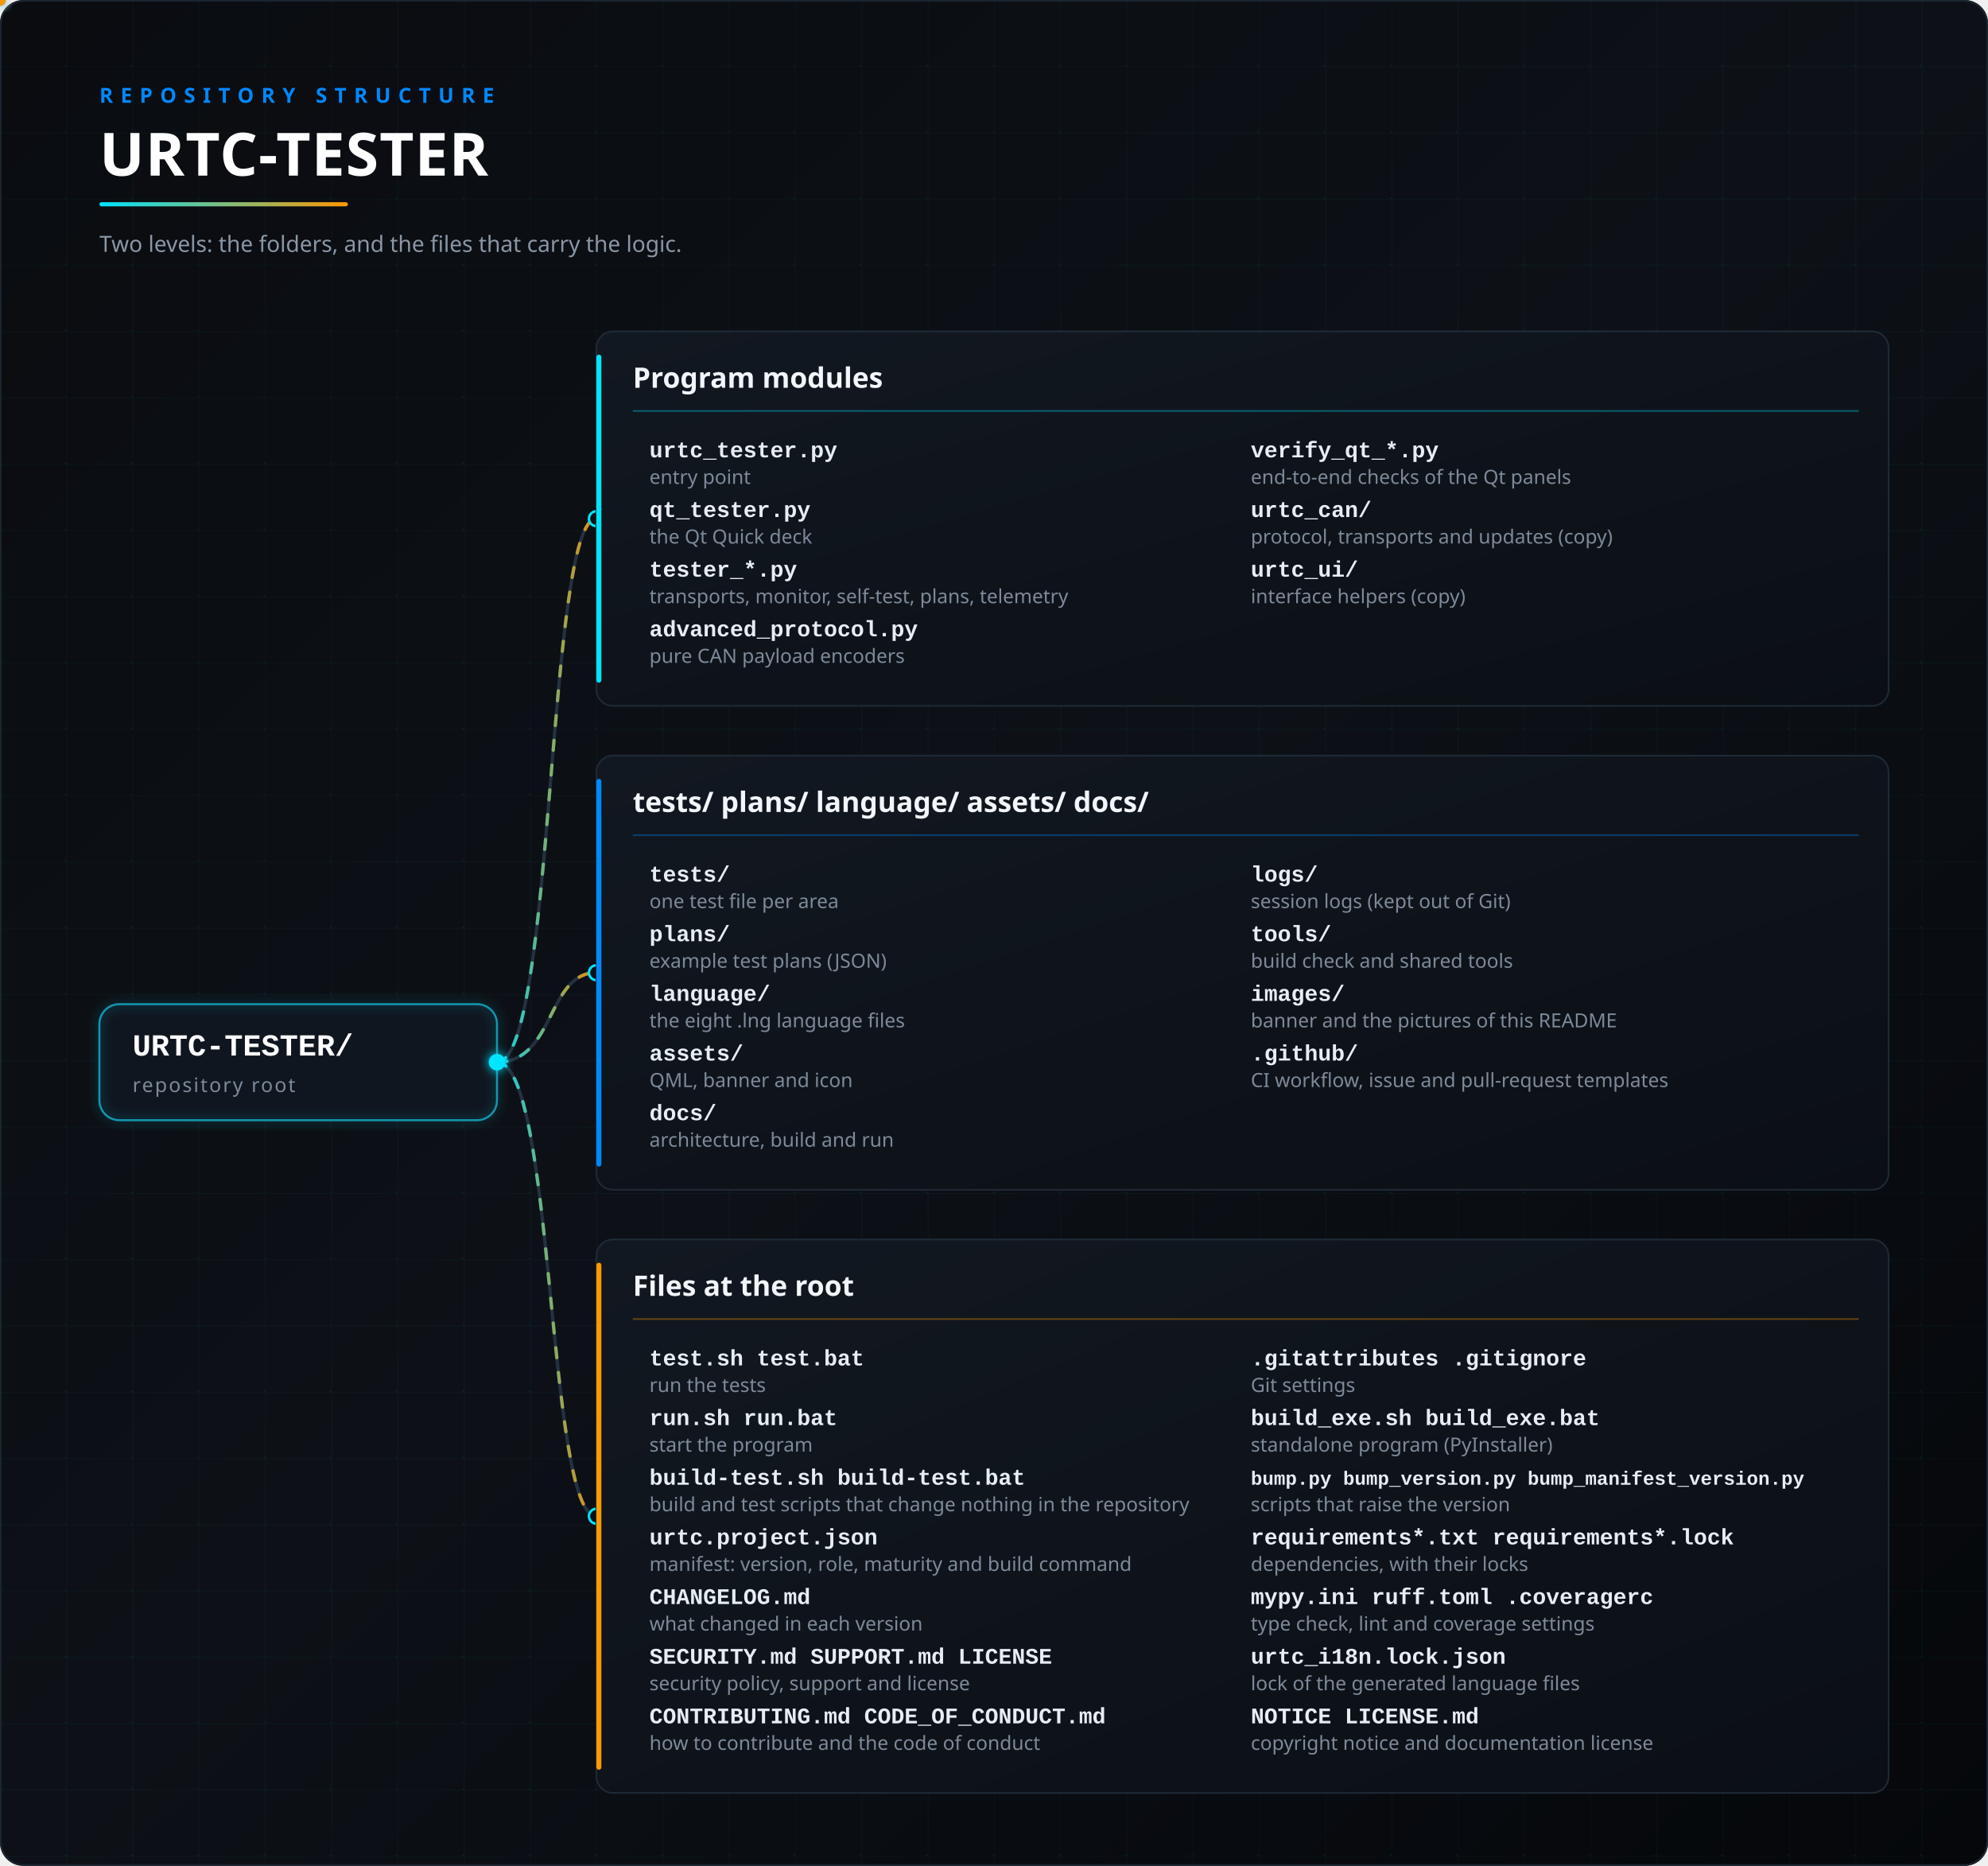
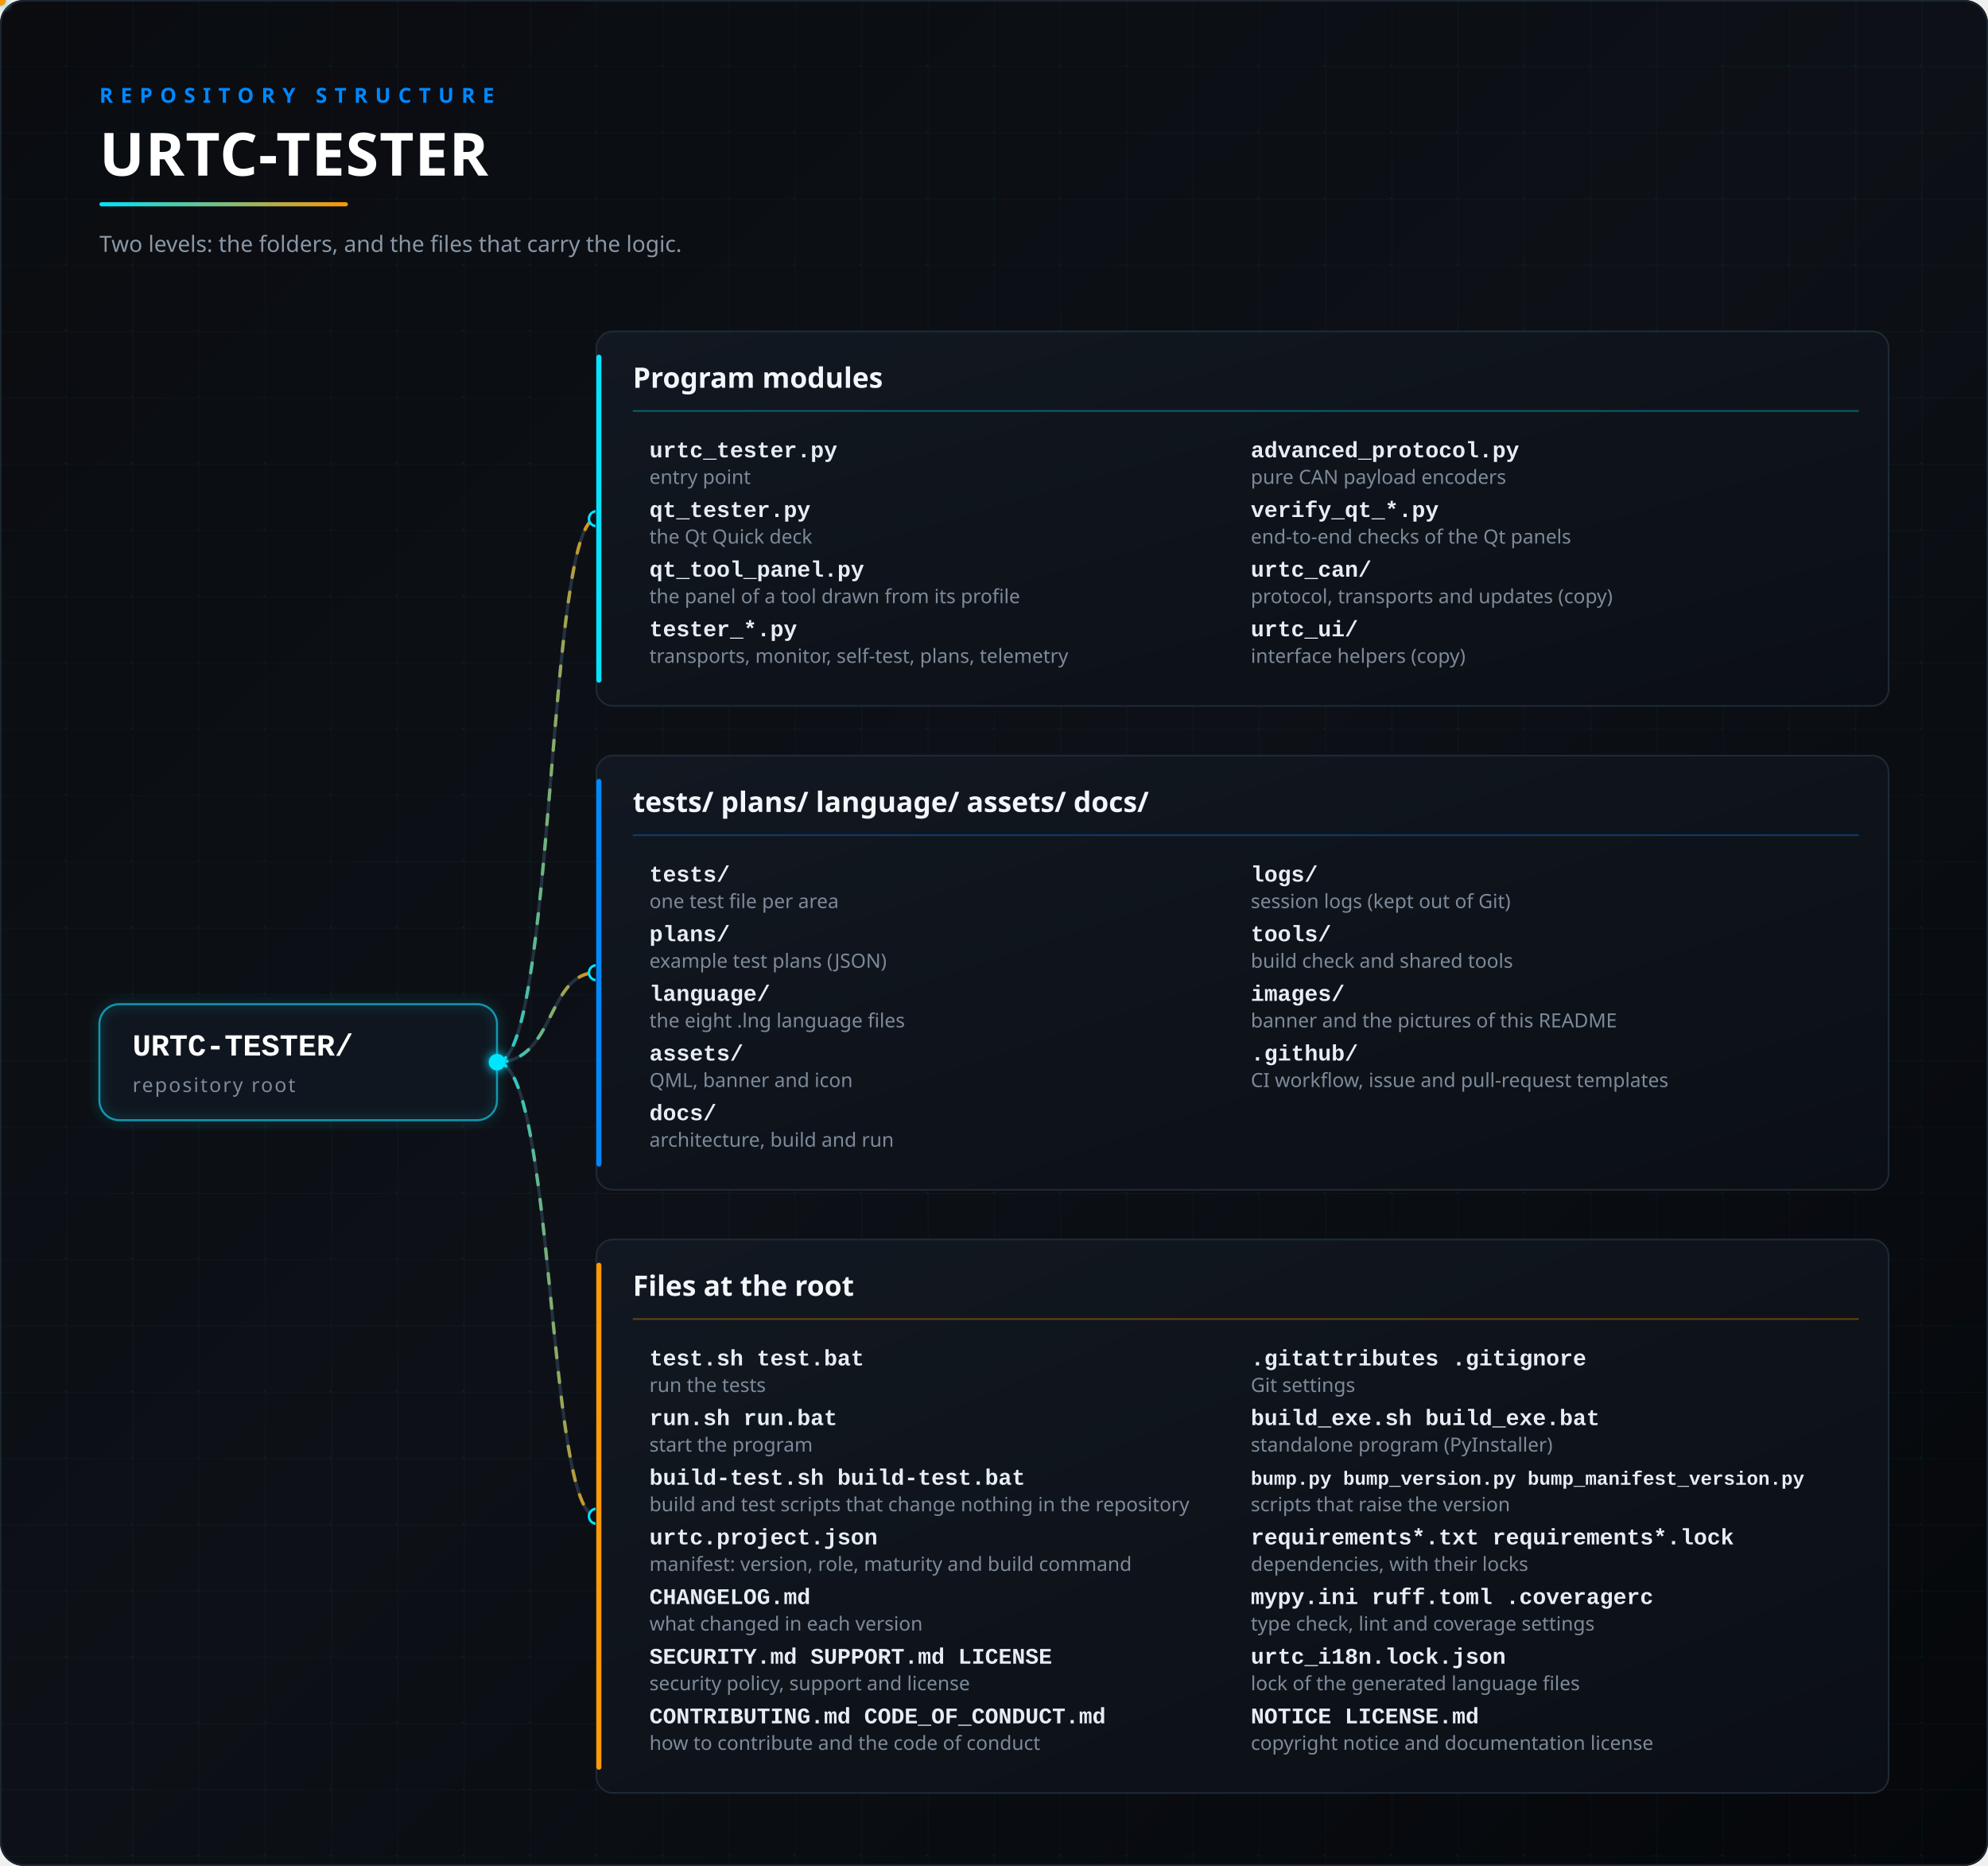
<svg xmlns="http://www.w3.org/2000/svg" viewBox="0 0 1200 1126" width="100%" role="img" aria-labelledby="t d">
  <defs>
    <linearGradient id="bg" x1="0" y1="0" x2="1" y2="1">
      <stop offset="0" stop-color="#0A0C10" />
      <stop offset="0.5" stop-color="#0D1117" />
      <stop offset="1" stop-color="#05070A" />
    </linearGradient>
    <linearGradient id="card" x1="0" y1="0" x2="1" y2="1">
      <stop offset="0" stop-color="#121821" />
      <stop offset="1" stop-color="#0B0F15" />
    </linearGradient>
    <linearGradient id="line" x1="0" y1="0" x2="1" y2="0">
      <stop offset="0" stop-color="#00E5FF" />
      <stop offset="1" stop-color="#FF9900" />
    </linearGradient>
    <filter id="glow" x="-50%" y="-50%" width="200%" height="200%">
      <feGaussianBlur stdDeviation="3" result="b" />
      <feMerge>
        <feMergeNode in="b" />
        <feMergeNode in="SourceGraphic" />
      </feMerge>
    </filter>
    <pattern id="grid" width="40" height="40" patternUnits="userSpaceOnUse">
      <path d="M40 0H0V40" fill="none" stroke="#00E5FF" stroke-opacity="0.035" />
      <circle cx="40" cy="40" r="1" fill="#00E5FF" fill-opacity="0.09" />
    </pattern>
  </defs>
  <rect width="1200" height="1126" rx="14" fill="url(#bg)" />
  <rect width="1200" height="1126" rx="14" fill="url(#grid)" />
  <rect x="0.5" y="0.5" width="1199" height="1125" rx="14" fill="none" stroke="#1B2530" />
  <text x="60" y="62" font-family="'Segoe UI','Noto Sans','Noto Sans CJK SC','Microsoft YaHei','Yu Gothic','Helvetica Neue',Helvetica,Arial,sans-serif" font-size="12.5" font-weight="600" fill="#0088FF" text-anchor="start" letter-spacing="4.5">REPOSITORY STRUCTURE</text>
  <text x="60" y="106" font-family="'Segoe UI','Noto Sans','Noto Sans CJK SC','Microsoft YaHei','Yu Gothic','Helvetica Neue',Helvetica,Arial,sans-serif" font-size="36" font-weight="700" fill="#FFFFFF" text-anchor="start" letter-spacing="0.5">URTC-TESTER</text>
  <rect x="60" y="122" width="150" height="2.5" rx="1.25" fill="url(#line)">
    <animate attributeName="width" values="40;150;150" keyTimes="0;0.4;1" dur="3s" repeatCount="indefinite" />
  </rect>
  <text x="60" y="152" font-family="'Segoe UI','Noto Sans','Noto Sans CJK SC','Microsoft YaHei','Yu Gothic','Helvetica Neue',Helvetica,Arial,sans-serif" font-size="13.5" font-weight="400" fill="#8A97A6" text-anchor="start">Two levels: the folders, and the files that carry the logic.</text>
  <path id="c0" d="M300,641 C335,641 330,313 360,313" fill="none" stroke="#243140" stroke-width="2" />
  <path d="M300,641 C335,641 330,313 360,313" fill="none" stroke="url(#line)" stroke-width="2" stroke-linecap="round" stroke-dasharray="6 9" opacity="0.9">
    <animate attributeName="stroke-dashoffset" from="0" to="-30" dur="1.6s" repeatCount="indefinite" />
  </path>
  <circle cx="360" cy="313" r="4.5" fill="#0D1117" stroke="#00E5FF" stroke-width="1.5" />
  <path id="c1" d="M300,641 C335,641 330,587 360,587" fill="none" stroke="#243140" stroke-width="2" />
  <path d="M300,641 C335,641 330,587 360,587" fill="none" stroke="url(#line)" stroke-width="2" stroke-linecap="round" stroke-dasharray="6 9" opacity="0.9">
    <animate attributeName="stroke-dashoffset" from="0" to="-30" dur="1.6s" repeatCount="indefinite" />
  </path>
  <circle cx="360" cy="587" r="4.5" fill="#0D1117" stroke="#00E5FF" stroke-width="1.5" />
  <path id="c2" d="M300,641 C335,641 330,915 360,915" fill="none" stroke="#243140" stroke-width="2" />
  <path d="M300,641 C335,641 330,915 360,915" fill="none" stroke="url(#line)" stroke-width="2" stroke-linecap="round" stroke-dasharray="6 9" opacity="0.9">
    <animate attributeName="stroke-dashoffset" from="0" to="-30" dur="1.6s" repeatCount="indefinite" />
  </path>
  <circle cx="360" cy="915" r="4.5" fill="#0D1117" stroke="#00E5FF" stroke-width="1.5" />
  <circle r="3.5" fill="#00E5FF" filter="url(#glow)">
    <animateMotion dur="3.4s" repeatCount="indefinite">
      <mpath href="#c0" />
    </animateMotion>
  </circle>
  <circle r="3.5" fill="#0088FF" filter="url(#glow)">
    <animateMotion dur="4.2s" repeatCount="indefinite">
      <mpath href="#c1" />
    </animateMotion>
  </circle>
  <circle r="3.5" fill="#FF9900" filter="url(#glow)">
    <animateMotion dur="5.0s" repeatCount="indefinite">
      <mpath href="#c2" />
    </animateMotion>
  </circle>
  <rect x="60" y="606" width="240" height="70" rx="12" fill="#0F1620" stroke="#2A3A4C" stroke-width="1.2" />
  <rect x="60" y="606" width="240" height="70" rx="12" fill="none" stroke="#00E5FF" stroke-opacity="0.5" stroke-width="1.2" filter="url(#glow)">
    <animate attributeName="stroke-opacity" values="0.15;0.6;0.15" dur="3.6s" repeatCount="indefinite" />
  </rect>
  <text x="80" y="637" font-family="'JetBrains Mono','Cascadia Code','SFMono-Regular',Consolas,'Liberation Mono',monospace" font-size="18.5" font-weight="700" fill="#FFFFFF" text-anchor="start">URTC-TESTER/</text>
  <text x="80" y="659" font-family="'Segoe UI','Noto Sans','Noto Sans CJK SC','Microsoft YaHei','Yu Gothic','Helvetica Neue',Helvetica,Arial,sans-serif" font-size="12" font-weight="400" fill="#7D8A99" text-anchor="start" letter-spacing="1">repository root</text>
  <circle cx="300" cy="641" r="5" fill="#00E5FF" filter="url(#glow)" />
  <rect x="360" y="200" width="780" height="226" rx="10" fill="url(#card)" stroke="#1E2A36" stroke-width="1" />
  <rect x="360" y="214" width="3" height="198" rx="1.5" fill="#00E5FF">
    <animate attributeName="opacity" values="0.55;1;0.55" dur="4s" begin="0s" repeatCount="indefinite" />
  </rect>
  <text x="382" y="234" font-family="'Segoe UI','Noto Sans','Noto Sans CJK SC','Microsoft YaHei','Yu Gothic','Helvetica Neue',Helvetica,Arial,sans-serif" font-size="17" font-weight="700" fill="#F2F6FA" text-anchor="start">Program modules</text>
  <line x1="382" y1="248" x2="1122" y2="248" stroke="#00E5FF" stroke-opacity="0.35" stroke-width="1" />
  <text x="392" y="276" font-family="'JetBrains Mono','Cascadia Code','SFMono-Regular',Consolas,'Liberation Mono',monospace" font-size="13.5" font-weight="600" fill="#E6EDF3" text-anchor="start">urtc_tester.py</text>
  <text x="392" y="292" font-family="'Segoe UI','Noto Sans','Noto Sans CJK SC','Microsoft YaHei','Yu Gothic','Helvetica Neue',Helvetica,Arial,sans-serif" font-size="11.8" font-weight="400" fill="#7D8A99" text-anchor="start">entry point</text>
  <text x="392" y="312" font-family="'JetBrains Mono','Cascadia Code','SFMono-Regular',Consolas,'Liberation Mono',monospace" font-size="13.5" font-weight="600" fill="#E6EDF3" text-anchor="start">qt_tester.py</text>
  <text x="392" y="328" font-family="'Segoe UI','Noto Sans','Noto Sans CJK SC','Microsoft YaHei','Yu Gothic','Helvetica Neue',Helvetica,Arial,sans-serif" font-size="11.8" font-weight="400" fill="#7D8A99" text-anchor="start">the Qt Quick deck</text>
-   <text x="392" y="348" font-family="'JetBrains Mono','Cascadia Code','SFMono-Regular',Consolas,'Liberation Mono',monospace" font-size="13.5" font-weight="600" fill="#E6EDF3" text-anchor="start">tester_*.py</text>
-   <text x="392" y="364" font-family="'Segoe UI','Noto Sans','Noto Sans CJK SC','Microsoft YaHei','Yu Gothic','Helvetica Neue',Helvetica,Arial,sans-serif" font-size="11.8" font-weight="400" fill="#7D8A99" text-anchor="start">transports, monitor, self-test, plans, telemetry</text>
-   <text x="392" y="384" font-family="'JetBrains Mono','Cascadia Code','SFMono-Regular',Consolas,'Liberation Mono',monospace" font-size="13.5" font-weight="600" fill="#E6EDF3" text-anchor="start">advanced_protocol.py</text>
-   <text x="392" y="400" font-family="'Segoe UI','Noto Sans','Noto Sans CJK SC','Microsoft YaHei','Yu Gothic','Helvetica Neue',Helvetica,Arial,sans-serif" font-size="11.8" font-weight="400" fill="#7D8A99" text-anchor="start">pure CAN payload encoders</text>
-   <text x="755" y="276" font-family="'JetBrains Mono','Cascadia Code','SFMono-Regular',Consolas,'Liberation Mono',monospace" font-size="13.5" font-weight="600" fill="#E6EDF3" text-anchor="start">verify_qt_*.py</text>
-   <text x="755" y="292" font-family="'Segoe UI','Noto Sans','Noto Sans CJK SC','Microsoft YaHei','Yu Gothic','Helvetica Neue',Helvetica,Arial,sans-serif" font-size="11.8" font-weight="400" fill="#7D8A99" text-anchor="start">end-to-end checks of the Qt panels</text>
-   <text x="755" y="312" font-family="'JetBrains Mono','Cascadia Code','SFMono-Regular',Consolas,'Liberation Mono',monospace" font-size="13.5" font-weight="600" fill="#E6EDF3" text-anchor="start">urtc_can/</text>
-   <text x="755" y="328" font-family="'Segoe UI','Noto Sans','Noto Sans CJK SC','Microsoft YaHei','Yu Gothic','Helvetica Neue',Helvetica,Arial,sans-serif" font-size="11.8" font-weight="400" fill="#7D8A99" text-anchor="start">protocol, transports and updates (copy)</text>
-   <text x="755" y="348" font-family="'JetBrains Mono','Cascadia Code','SFMono-Regular',Consolas,'Liberation Mono',monospace" font-size="13.5" font-weight="600" fill="#E6EDF3" text-anchor="start">urtc_ui/</text>
-   <text x="755" y="364" font-family="'Segoe UI','Noto Sans','Noto Sans CJK SC','Microsoft YaHei','Yu Gothic','Helvetica Neue',Helvetica,Arial,sans-serif" font-size="11.8" font-weight="400" fill="#7D8A99" text-anchor="start">interface helpers (copy)</text>
+   <text x="392" y="348" font-family="'JetBrains Mono','Cascadia Code','SFMono-Regular',Consolas,'Liberation Mono',monospace" font-size="13.5" font-weight="600" fill="#E6EDF3" text-anchor="start">qt_tool_panel.py</text>
+   <text x="392" y="364" font-family="'Segoe UI','Noto Sans','Noto Sans CJK SC','Microsoft YaHei','Yu Gothic','Helvetica Neue',Helvetica,Arial,sans-serif" font-size="11.8" font-weight="400" fill="#7D8A99" text-anchor="start">the panel of a tool drawn from its profile</text>
+   <text x="392" y="384" font-family="'JetBrains Mono','Cascadia Code','SFMono-Regular',Consolas,'Liberation Mono',monospace" font-size="13.5" font-weight="600" fill="#E6EDF3" text-anchor="start">tester_*.py</text>
+   <text x="392" y="400" font-family="'Segoe UI','Noto Sans','Noto Sans CJK SC','Microsoft YaHei','Yu Gothic','Helvetica Neue',Helvetica,Arial,sans-serif" font-size="11.8" font-weight="400" fill="#7D8A99" text-anchor="start">transports, monitor, self-test, plans, telemetry</text>
+   <text x="755" y="276" font-family="'JetBrains Mono','Cascadia Code','SFMono-Regular',Consolas,'Liberation Mono',monospace" font-size="13.5" font-weight="600" fill="#E6EDF3" text-anchor="start">advanced_protocol.py</text>
+   <text x="755" y="292" font-family="'Segoe UI','Noto Sans','Noto Sans CJK SC','Microsoft YaHei','Yu Gothic','Helvetica Neue',Helvetica,Arial,sans-serif" font-size="11.8" font-weight="400" fill="#7D8A99" text-anchor="start">pure CAN payload encoders</text>
+   <text x="755" y="312" font-family="'JetBrains Mono','Cascadia Code','SFMono-Regular',Consolas,'Liberation Mono',monospace" font-size="13.5" font-weight="600" fill="#E6EDF3" text-anchor="start">verify_qt_*.py</text>
+   <text x="755" y="328" font-family="'Segoe UI','Noto Sans','Noto Sans CJK SC','Microsoft YaHei','Yu Gothic','Helvetica Neue',Helvetica,Arial,sans-serif" font-size="11.8" font-weight="400" fill="#7D8A99" text-anchor="start">end-to-end checks of the Qt panels</text>
+   <text x="755" y="348" font-family="'JetBrains Mono','Cascadia Code','SFMono-Regular',Consolas,'Liberation Mono',monospace" font-size="13.5" font-weight="600" fill="#E6EDF3" text-anchor="start">urtc_can/</text>
+   <text x="755" y="364" font-family="'Segoe UI','Noto Sans','Noto Sans CJK SC','Microsoft YaHei','Yu Gothic','Helvetica Neue',Helvetica,Arial,sans-serif" font-size="11.8" font-weight="400" fill="#7D8A99" text-anchor="start">protocol, transports and updates (copy)</text>
+   <text x="755" y="384" font-family="'JetBrains Mono','Cascadia Code','SFMono-Regular',Consolas,'Liberation Mono',monospace" font-size="13.5" font-weight="600" fill="#E6EDF3" text-anchor="start">urtc_ui/</text>
+   <text x="755" y="400" font-family="'Segoe UI','Noto Sans','Noto Sans CJK SC','Microsoft YaHei','Yu Gothic','Helvetica Neue',Helvetica,Arial,sans-serif" font-size="11.8" font-weight="400" fill="#7D8A99" text-anchor="start">interface helpers (copy)</text>
  <rect x="360" y="456" width="780" height="262" rx="10" fill="url(#card)" stroke="#1E2A36" stroke-width="1" />
  <rect x="360" y="470" width="3" height="234" rx="1.5" fill="#0088FF">
    <animate attributeName="opacity" values="0.55;1;0.55" dur="4s" begin="0.6s" repeatCount="indefinite" />
  </rect>
  <text x="382" y="490" font-family="'Segoe UI','Noto Sans','Noto Sans CJK SC','Microsoft YaHei','Yu Gothic','Helvetica Neue',Helvetica,Arial,sans-serif" font-size="17" font-weight="700" fill="#F2F6FA" text-anchor="start">tests/ plans/ language/ assets/ docs/</text>
  <line x1="382" y1="504" x2="1122" y2="504" stroke="#0088FF" stroke-opacity="0.35" stroke-width="1" />
  <text x="392" y="532" font-family="'JetBrains Mono','Cascadia Code','SFMono-Regular',Consolas,'Liberation Mono',monospace" font-size="13.5" font-weight="600" fill="#E6EDF3" text-anchor="start">tests/</text>
  <text x="392" y="548" font-family="'Segoe UI','Noto Sans','Noto Sans CJK SC','Microsoft YaHei','Yu Gothic','Helvetica Neue',Helvetica,Arial,sans-serif" font-size="11.8" font-weight="400" fill="#7D8A99" text-anchor="start">one test file per area</text>
  <text x="392" y="568" font-family="'JetBrains Mono','Cascadia Code','SFMono-Regular',Consolas,'Liberation Mono',monospace" font-size="13.5" font-weight="600" fill="#E6EDF3" text-anchor="start">plans/</text>
  <text x="392" y="584" font-family="'Segoe UI','Noto Sans','Noto Sans CJK SC','Microsoft YaHei','Yu Gothic','Helvetica Neue',Helvetica,Arial,sans-serif" font-size="11.8" font-weight="400" fill="#7D8A99" text-anchor="start">example test plans (JSON)</text>
  <text x="392" y="604" font-family="'JetBrains Mono','Cascadia Code','SFMono-Regular',Consolas,'Liberation Mono',monospace" font-size="13.5" font-weight="600" fill="#E6EDF3" text-anchor="start">language/</text>
  <text x="392" y="620" font-family="'Segoe UI','Noto Sans','Noto Sans CJK SC','Microsoft YaHei','Yu Gothic','Helvetica Neue',Helvetica,Arial,sans-serif" font-size="11.8" font-weight="400" fill="#7D8A99" text-anchor="start">the eight .lng language files</text>
  <text x="392" y="640" font-family="'JetBrains Mono','Cascadia Code','SFMono-Regular',Consolas,'Liberation Mono',monospace" font-size="13.5" font-weight="600" fill="#E6EDF3" text-anchor="start">assets/</text>
  <text x="392" y="656" font-family="'Segoe UI','Noto Sans','Noto Sans CJK SC','Microsoft YaHei','Yu Gothic','Helvetica Neue',Helvetica,Arial,sans-serif" font-size="11.8" font-weight="400" fill="#7D8A99" text-anchor="start">QML, banner and icon</text>
  <text x="392" y="676" font-family="'JetBrains Mono','Cascadia Code','SFMono-Regular',Consolas,'Liberation Mono',monospace" font-size="13.5" font-weight="600" fill="#E6EDF3" text-anchor="start">docs/</text>
  <text x="392" y="692" font-family="'Segoe UI','Noto Sans','Noto Sans CJK SC','Microsoft YaHei','Yu Gothic','Helvetica Neue',Helvetica,Arial,sans-serif" font-size="11.8" font-weight="400" fill="#7D8A99" text-anchor="start">architecture, build and run</text>
  <text x="755" y="532" font-family="'JetBrains Mono','Cascadia Code','SFMono-Regular',Consolas,'Liberation Mono',monospace" font-size="13.5" font-weight="600" fill="#E6EDF3" text-anchor="start">logs/</text>
  <text x="755" y="548" font-family="'Segoe UI','Noto Sans','Noto Sans CJK SC','Microsoft YaHei','Yu Gothic','Helvetica Neue',Helvetica,Arial,sans-serif" font-size="11.8" font-weight="400" fill="#7D8A99" text-anchor="start">session logs (kept out of Git)</text>
  <text x="755" y="568" font-family="'JetBrains Mono','Cascadia Code','SFMono-Regular',Consolas,'Liberation Mono',monospace" font-size="13.5" font-weight="600" fill="#E6EDF3" text-anchor="start">tools/</text>
  <text x="755" y="584" font-family="'Segoe UI','Noto Sans','Noto Sans CJK SC','Microsoft YaHei','Yu Gothic','Helvetica Neue',Helvetica,Arial,sans-serif" font-size="11.8" font-weight="400" fill="#7D8A99" text-anchor="start">build check and shared tools</text>
  <text x="755" y="604" font-family="'JetBrains Mono','Cascadia Code','SFMono-Regular',Consolas,'Liberation Mono',monospace" font-size="13.5" font-weight="600" fill="#E6EDF3" text-anchor="start">images/</text>
  <text x="755" y="620" font-family="'Segoe UI','Noto Sans','Noto Sans CJK SC','Microsoft YaHei','Yu Gothic','Helvetica Neue',Helvetica,Arial,sans-serif" font-size="11.8" font-weight="400" fill="#7D8A99" text-anchor="start">banner and the pictures of this README</text>
  <text x="755" y="640" font-family="'JetBrains Mono','Cascadia Code','SFMono-Regular',Consolas,'Liberation Mono',monospace" font-size="13.5" font-weight="600" fill="#E6EDF3" text-anchor="start">.github/</text>
  <text x="755" y="656" font-family="'Segoe UI','Noto Sans','Noto Sans CJK SC','Microsoft YaHei','Yu Gothic','Helvetica Neue',Helvetica,Arial,sans-serif" font-size="11.8" font-weight="400" fill="#7D8A99" text-anchor="start">CI workflow, issue and pull-request templates</text>
  <rect x="360" y="748" width="780" height="334" rx="10" fill="url(#card)" stroke="#1E2A36" stroke-width="1" />
  <rect x="360" y="762" width="3" height="306" rx="1.5" fill="#FF9900">
    <animate attributeName="opacity" values="0.55;1;0.55" dur="4s" begin="1.2s" repeatCount="indefinite" />
  </rect>
  <text x="382" y="782" font-family="'Segoe UI','Noto Sans','Noto Sans CJK SC','Microsoft YaHei','Yu Gothic','Helvetica Neue',Helvetica,Arial,sans-serif" font-size="17" font-weight="700" fill="#F2F6FA" text-anchor="start">Files at the root</text>
  <line x1="382" y1="796" x2="1122" y2="796" stroke="#FF9900" stroke-opacity="0.35" stroke-width="1" />
  <text x="392" y="824" font-family="'JetBrains Mono','Cascadia Code','SFMono-Regular',Consolas,'Liberation Mono',monospace" font-size="13.5" font-weight="600" fill="#E6EDF3" text-anchor="start">test.sh  test.bat</text>
  <text x="392" y="840" font-family="'Segoe UI','Noto Sans','Noto Sans CJK SC','Microsoft YaHei','Yu Gothic','Helvetica Neue',Helvetica,Arial,sans-serif" font-size="11.8" font-weight="400" fill="#7D8A99" text-anchor="start">run the tests</text>
  <text x="392" y="860" font-family="'JetBrains Mono','Cascadia Code','SFMono-Regular',Consolas,'Liberation Mono',monospace" font-size="13.5" font-weight="600" fill="#E6EDF3" text-anchor="start">run.sh  run.bat</text>
  <text x="392" y="876" font-family="'Segoe UI','Noto Sans','Noto Sans CJK SC','Microsoft YaHei','Yu Gothic','Helvetica Neue',Helvetica,Arial,sans-serif" font-size="11.8" font-weight="400" fill="#7D8A99" text-anchor="start">start the program</text>
  <text x="392" y="896" font-family="'JetBrains Mono','Cascadia Code','SFMono-Regular',Consolas,'Liberation Mono',monospace" font-size="13.5" font-weight="600" fill="#E6EDF3" text-anchor="start">build-test.sh  build-test.bat</text>
  <text x="392" y="912" font-family="'Segoe UI','Noto Sans','Noto Sans CJK SC','Microsoft YaHei','Yu Gothic','Helvetica Neue',Helvetica,Arial,sans-serif" font-size="11.8" font-weight="400" fill="#7D8A99" text-anchor="start">build and test scripts that change nothing in the repository</text>
  <text x="392" y="932" font-family="'JetBrains Mono','Cascadia Code','SFMono-Regular',Consolas,'Liberation Mono',monospace" font-size="13.5" font-weight="600" fill="#E6EDF3" text-anchor="start">urtc.project.json</text>
  <text x="392" y="948" font-family="'Segoe UI','Noto Sans','Noto Sans CJK SC','Microsoft YaHei','Yu Gothic','Helvetica Neue',Helvetica,Arial,sans-serif" font-size="11.8" font-weight="400" fill="#7D8A99" text-anchor="start">manifest: version, role, maturity and build command</text>
  <text x="392" y="968" font-family="'JetBrains Mono','Cascadia Code','SFMono-Regular',Consolas,'Liberation Mono',monospace" font-size="13.5" font-weight="600" fill="#E6EDF3" text-anchor="start">CHANGELOG.md</text>
  <text x="392" y="984" font-family="'Segoe UI','Noto Sans','Noto Sans CJK SC','Microsoft YaHei','Yu Gothic','Helvetica Neue',Helvetica,Arial,sans-serif" font-size="11.8" font-weight="400" fill="#7D8A99" text-anchor="start">what changed in each version</text>
  <text x="392" y="1004" font-family="'JetBrains Mono','Cascadia Code','SFMono-Regular',Consolas,'Liberation Mono',monospace" font-size="13.5" font-weight="600" fill="#E6EDF3" text-anchor="start">SECURITY.md  SUPPORT.md  LICENSE</text>
  <text x="392" y="1020" font-family="'Segoe UI','Noto Sans','Noto Sans CJK SC','Microsoft YaHei','Yu Gothic','Helvetica Neue',Helvetica,Arial,sans-serif" font-size="11.8" font-weight="400" fill="#7D8A99" text-anchor="start">security policy, support and license</text>
  <text x="392" y="1040" font-family="'JetBrains Mono','Cascadia Code','SFMono-Regular',Consolas,'Liberation Mono',monospace" font-size="13.5" font-weight="600" fill="#E6EDF3" text-anchor="start">CONTRIBUTING.md  CODE_OF_CONDUCT.md</text>
  <text x="392" y="1056" font-family="'Segoe UI','Noto Sans','Noto Sans CJK SC','Microsoft YaHei','Yu Gothic','Helvetica Neue',Helvetica,Arial,sans-serif" font-size="11.8" font-weight="400" fill="#7D8A99" text-anchor="start">how to contribute and the code of conduct</text>
  <text x="755" y="824" font-family="'JetBrains Mono','Cascadia Code','SFMono-Regular',Consolas,'Liberation Mono',monospace" font-size="13.5" font-weight="600" fill="#E6EDF3" text-anchor="start">.gitattributes  .gitignore</text>
  <text x="755" y="840" font-family="'Segoe UI','Noto Sans','Noto Sans CJK SC','Microsoft YaHei','Yu Gothic','Helvetica Neue',Helvetica,Arial,sans-serif" font-size="11.8" font-weight="400" fill="#7D8A99" text-anchor="start">Git settings</text>
  <text x="755" y="860" font-family="'JetBrains Mono','Cascadia Code','SFMono-Regular',Consolas,'Liberation Mono',monospace" font-size="13.5" font-weight="600" fill="#E6EDF3" text-anchor="start">build_exe.sh  build_exe.bat</text>
  <text x="755" y="876" font-family="'Segoe UI','Noto Sans','Noto Sans CJK SC','Microsoft YaHei','Yu Gothic','Helvetica Neue',Helvetica,Arial,sans-serif" font-size="11.8" font-weight="400" fill="#7D8A99" text-anchor="start">standalone program (PyInstaller)</text>
  <text x="755" y="896" font-family="'JetBrains Mono','Cascadia Code','SFMono-Regular',Consolas,'Liberation Mono',monospace" font-size="11.6" font-weight="600" fill="#E6EDF3" text-anchor="start">bump.py  bump_version.py  bump_manifest_version.py</text>
  <text x="755" y="912" font-family="'Segoe UI','Noto Sans','Noto Sans CJK SC','Microsoft YaHei','Yu Gothic','Helvetica Neue',Helvetica,Arial,sans-serif" font-size="11.8" font-weight="400" fill="#7D8A99" text-anchor="start">scripts that raise the version</text>
  <text x="755" y="932" font-family="'JetBrains Mono','Cascadia Code','SFMono-Regular',Consolas,'Liberation Mono',monospace" font-size="13.5" font-weight="600" fill="#E6EDF3" text-anchor="start">requirements*.txt  requirements*.lock</text>
  <text x="755" y="948" font-family="'Segoe UI','Noto Sans','Noto Sans CJK SC','Microsoft YaHei','Yu Gothic','Helvetica Neue',Helvetica,Arial,sans-serif" font-size="11.8" font-weight="400" fill="#7D8A99" text-anchor="start">dependencies, with their locks</text>
  <text x="755" y="968" font-family="'JetBrains Mono','Cascadia Code','SFMono-Regular',Consolas,'Liberation Mono',monospace" font-size="13.5" font-weight="600" fill="#E6EDF3" text-anchor="start">mypy.ini  ruff.toml  .coveragerc</text>
  <text x="755" y="984" font-family="'Segoe UI','Noto Sans','Noto Sans CJK SC','Microsoft YaHei','Yu Gothic','Helvetica Neue',Helvetica,Arial,sans-serif" font-size="11.8" font-weight="400" fill="#7D8A99" text-anchor="start">type check, lint and coverage settings</text>
  <text x="755" y="1004" font-family="'JetBrains Mono','Cascadia Code','SFMono-Regular',Consolas,'Liberation Mono',monospace" font-size="13.5" font-weight="600" fill="#E6EDF3" text-anchor="start">urtc_i18n.lock.json</text>
  <text x="755" y="1020" font-family="'Segoe UI','Noto Sans','Noto Sans CJK SC','Microsoft YaHei','Yu Gothic','Helvetica Neue',Helvetica,Arial,sans-serif" font-size="11.8" font-weight="400" fill="#7D8A99" text-anchor="start">lock of the generated language files</text>
  <text x="755" y="1040" font-family="'JetBrains Mono','Cascadia Code','SFMono-Regular',Consolas,'Liberation Mono',monospace" font-size="13.5" font-weight="600" fill="#E6EDF3" text-anchor="start">NOTICE  LICENSE.md</text>
  <text x="755" y="1056" font-family="'Segoe UI','Noto Sans','Noto Sans CJK SC','Microsoft YaHei','Yu Gothic','Helvetica Neue',Helvetica,Arial,sans-serif" font-size="11.8" font-weight="400" fill="#7D8A99" text-anchor="start">copyright notice and documentation license</text>
</svg>
